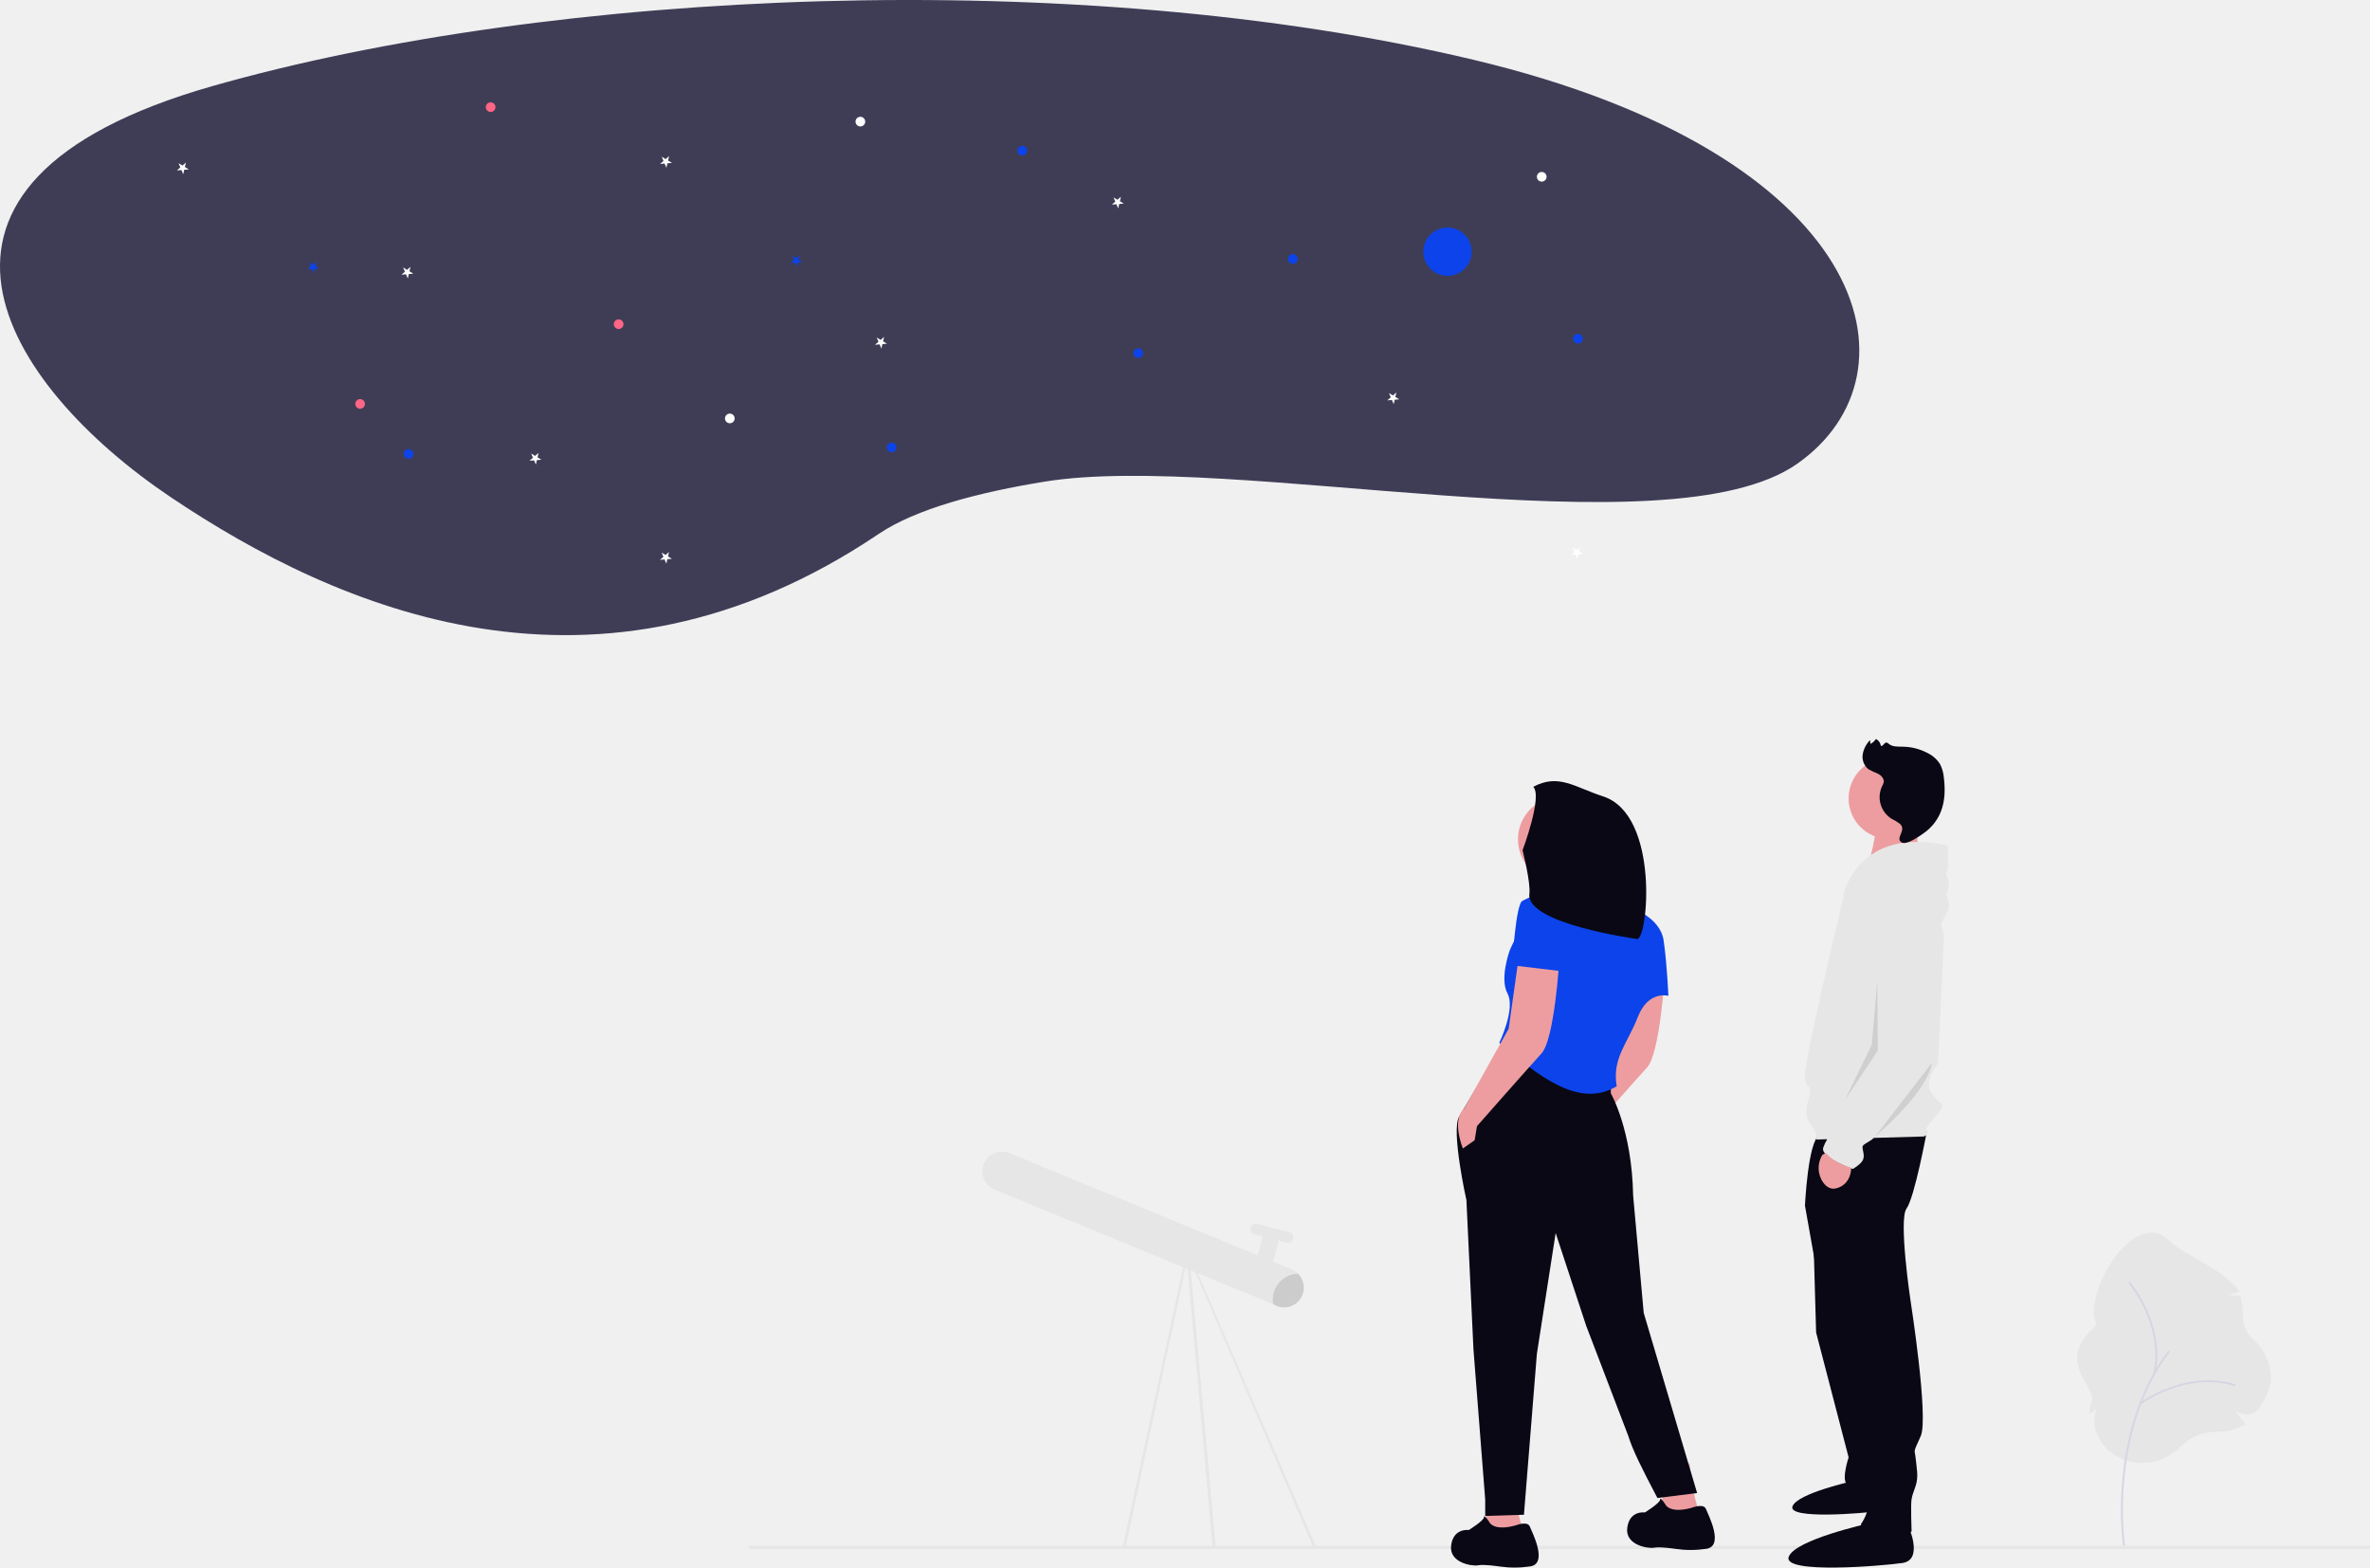
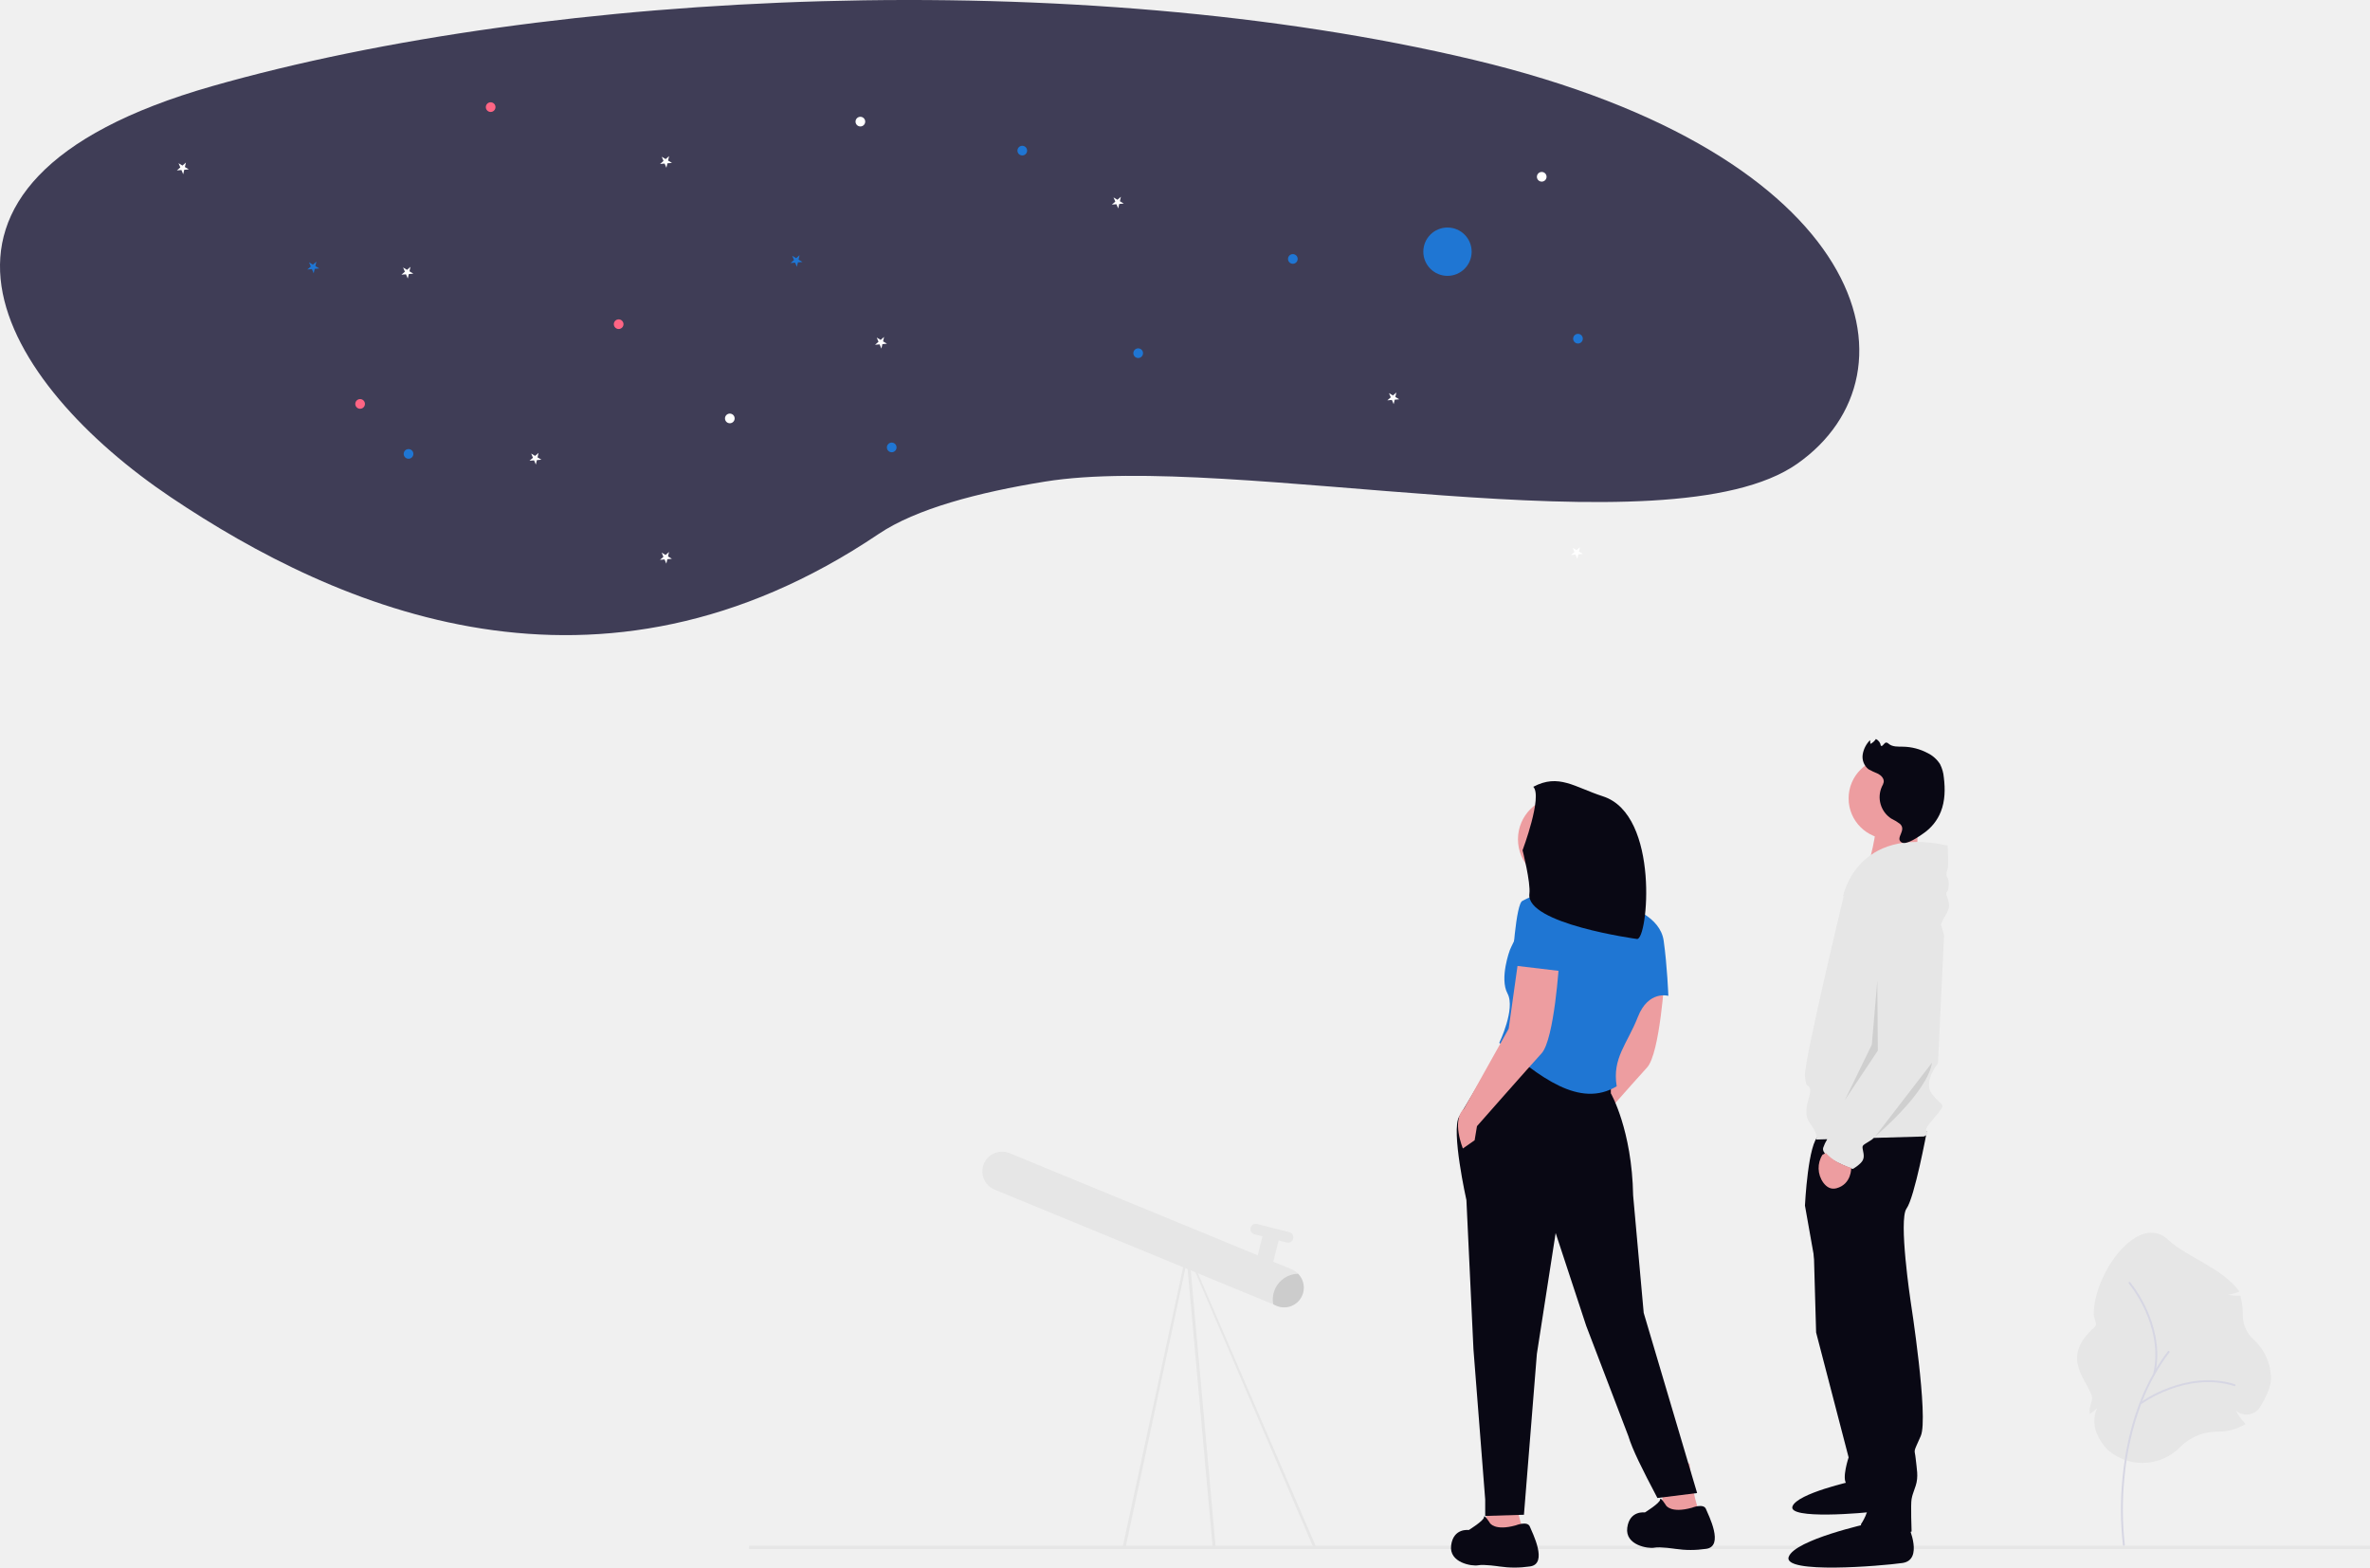
<svg xmlns="http://www.w3.org/2000/svg" width="960" height="634.965" viewBox="0 0 960 634.965" role="img" artist="Katerina Limpitsouni" source="https://undraw.co/">
  <g transform="translate(-98.144 -56.655)">
    <rect width="656.63" height="1.299" transform="translate(401.514 682.797)" fill="#e6e6e6" />
    <g transform="translate(822.572 347.924)">
      <g transform="translate(0 0)">
        <path d="M333.411,299.812l-.306,21.012-20.172.068s5.12-16.449,2.826-19.888S333.411,299.812,333.411,299.812Z" transform="translate(-281.02 -260.42)" fill="#ed9da0" />
        <path d="M343.674,594.882l1.231,43.189,13.166,50.6s-2.879,8.637-.821,10.7,11.517,5.759,11.517,5.759l-7.816-107.773Z" transform="translate(-333.692 -389.608)" fill="#090814" />
        <path d="M371.611,779.272s4.693,10.328-1.878,11.265-36.925,3.44-35.048-1.878,24.72-10.328,24.72-10.328Z" transform="translate(-333.052 -469.731)" fill="#090814" />
        <path d="M355.8,526.863s-4.936,26.736-8.228,31.263,1.648,37.43,1.648,37.43,7.4,47.3,4.113,54.707-2.469,4.936-2.056,9.05,1.231,7.4,0,11.11-1.231,3.291-1.646,5.347,0,13.163,0,13.163-17.687,6.17-20.568-2.879c0,0,4.114-5.759,2.879-10.283a54.778,54.778,0,0,1-2.056-13.983v-8.64L310.96,582.4l-4.525-25.5s1.231-25.914,5.759-28.382S355.8,526.863,355.8,526.863Z" transform="translate(-299.742 -359.843)" fill="#090814" />
        <path d="M364.434,810.092s6.17,13.574-2.469,14.808-48.539,4.525-46.069-2.469,32.5-13.574,32.5-13.574Z" transform="translate(-315.786 -483.063)" fill="#090814" />
        <circle cx="16.454" cy="16.454" r="16.454" transform="translate(24.375 15.667)" fill="#ed9da0" />
        <path d="M7.411,123.85a16.125,16.125,0,0,1,1.62-3.418l-4.5.127s1.231-1.646-2.469-6.582.82-11.518,0-13.984S.418,100.4.008,94.646s15.629-72.4,15.629-72.4.1-.126.284-.353l-.486.151S20.776-6.748,57.8,1.478c0,0,.411,8.228,0,9.46s-.821,2.468,0,3.7.411,5.348-.41,5.76,1.646,4.114.821,6.582a17.825,17.825,0,0,1-2.056,4.114c-.41.82-1.073,2.3-1.073,2.3l-.006-.013c.884,2.707,1.282,4.5,1.282,4.5l-2.468,51.83s-6.17,7.4-2.468,12.339,5.76,3.7,2.879,7.405-6.17,6.582-4.936,7.815-1.232,2.057-1.232,2.057L27.9,119.9a5.185,5.185,0,0,1-.748.659c-3.7,2.467-4.114,2.056-3.7,4.114s.821,3.7-.821,5.347a14.182,14.182,0,0,1-3.29,2.469S6.176,127.963,7.411,123.85Z" transform="translate(6.685 49.752)" fill="#e6e6e6" />
        <path d="M372.222,548s.182,6.6-5.989,8.248c-2.314.616-4.049-.559-5.315-2.271a10.1,10.1,0,0,1-.323-11.334l1.384-.646a18.891,18.891,0,0,0,4.254,3.447A33.413,33.413,0,0,0,372.222,548Z" transform="translate(-346.789 -366.196)" fill="#ed9da0" />
        <path d="M325.77,477.514,302.68,507.48S323.942,489.705,325.77,477.514Z" transform="translate(-267.607 -338.348)" opacity="0.1" />
        <path d="M111.52,359.249l.218,28.3-13.406,20.12L109.3,385.113Z" transform="translate(-75.518 -253.259)" opacity="0.1" />
        <path d="M30.792,29.662a21.727,21.727,0,0,0-4.094.565A10.362,10.362,0,0,1,15.622,22.5a5.929,5.929,0,0,0-.567-1.847c-.752-1.231-2.467-1.465-3.888-1.183a30.326,30.326,0,0,1-4.2,1.026,6.43,6.43,0,0,1-5.547-3.141A10.648,10.648,0,0,1,.059,10.918L1.126,12.04A5.419,5.419,0,0,0,1.61,9.1a3.42,3.42,0,0,1,3.239.824c.94.1.231-1.745.929-2.383a1.617,1.617,0,0,1,1.137-.213c2,.019,3.62-1.512,5.2-2.744A22.085,22.085,0,0,1,21.441.331a12.272,12.272,0,0,1,6.8.33,14.538,14.538,0,0,1,4.6,3.256c3.352,3.226,6.327,7.017,7.723,11.458a19.288,19.288,0,0,1,.1,11.184c-.567,1.9-2.261,8.4-4.744,8.55C32.8,35.3,34.672,29.891,30.792,29.662Z" transform="translate(39.891 0) rotate(38.991)" fill="#090814" />
      </g>
    </g>
    <g transform="translate(685.884 369.726)">
      <path d="M273.547,427.631l-4.28,30.437L251.2,490.407c-5.234,4.756-.478,16.17-.478,16.17l4.755-3.327.951-5.707s20.926-23.779,26.157-29.487,7.134-37.095,7.134-37.095Z" transform="translate(-203.152 -348.745)" fill="#ed9da0" />
      <path d="M229.908,715.054s-.951,10.938-.478,13.792,14.744-.478,14.744-.478c-2.378-4.756-3.805-19.023-3.805-19.023Z" transform="translate(-143.76 -429.759)" fill="#ed9da0" />
      <path d="M330.483,720.787s-1.427,15.221-.951,18.072,14.744-.478,14.744-.478c-2.378-4.756-3.805-19.023-3.805-19.023Z" transform="translate(-315.198 -432.638)" fill="#ed9da0" />
      <circle cx="17.298" cy="17.298" r="17.298" transform="translate(27.132 9.58)" fill="#ed9da0" />
      <path d="M256.2,372.392c2.854,3.805,1.427,10.463,1.427,10.463s29.01,33.77,34.242,33.77,4.28-23.78,4.28-23.78-7.611-9.034-11.892-10.94-11.89-22.352-11.89-22.352S253.347,368.587,256.2,372.392Z" transform="translate(-214.758 -329.166)" fill="#ed9da0" />
      <path d="M249.923,468.362l-18.616,31.271c-3.4,5.59,2.925,33.883,2.925,33.883l2.851,60.4,4.756,60.859v6.658l15.694-.477,5.234-65.139,7.609-48.985L282.741,584.4,299.8,629.024c1.746,5.69,5.457,13.093,11.792,25.138l16.089-2-21.638-72.987-4.28-47.556c-.478-26.632-9.034-41.375-9.034-41.375v-5.707Z" transform="translate(-227.98 -360.458)" fill="#090814" />
      <path d="M236,732.292s-2.378-3.805-2.378-2.378-6.184,5.235-6.184,5.235-6.183-.951-7.134,6.183,8.562,8.561,10.94,8.083,8.561.477,8.561.477a42.44,42.44,0,0,0,12.365,0c7.609-.951.951-13.792,0-16.17s-5.707-.477-5.707-.477C237.9,735.62,236,732.292,236,732.292Z" transform="translate(-148.901 -435.582)" fill="#090814" />
      <path d="M336.133,742.3s-2.378-3.8-2.378-2.378-6.183,5.234-6.183,5.234-6.183-.951-7.134,6.183,8.561,8.561,10.938,8.084,8.561.478,8.561.478a42.442,42.442,0,0,0,12.365,0c7.609-.951.951-13.792,0-16.17s-5.707-.477-5.707-.477C338.035,745.63,336.133,742.3,336.133,742.3Z" transform="translate(-320.371 -438.462)" fill="#090814" />
-       <path d="M275.668,390.415c-11.89-12.365-24.73,18.548-24.73,18.548s-4.28,11.414-.951,17.6-3.329,19.974-3.329,19.974c16.287,13.864,32.517,26.679,47.558,17.6-1.9-11.414,4.28-17.12,8.561-28.059s12.365-8.561,12.365-8.561-.478-12.365-1.9-22.352-14.266-13.737-14.266-13.737C296.644,395.6,287.558,402.779,275.668,390.415Z" transform="translate(-227.091 -337.203)" fill="#0c43ea" />
+       <path d="M275.668,390.415c-11.89-12.365-24.73,18.548-24.73,18.548s-4.28,11.414-.951,17.6-3.329,19.974-3.329,19.974c16.287,13.864,32.517,26.679,47.558,17.6-1.9-11.414,4.28-17.12,8.561-28.059s12.365-8.561,12.365-8.561-.478-12.365-1.9-22.352-14.266-13.737-14.266-13.737C296.644,395.6,287.558,402.779,275.668,390.415Z" transform="translate(-227.091 -337.203)" fill="#1f76d3" />
      <path d="M333.547,419.631l-4.28,30.437L311.2,482.407c-5.234,4.756-.478,16.17-.478,16.17l4.755-3.327.951-5.707s20.926-23.78,26.157-29.487,7.134-37.095,7.134-37.095Z" transform="translate(-305.899 -346.445)" fill="#ed9da0" />
-       <path d="M306.933,414.522l19.974,2.378s1.427-23.3-1.59-29.129-14.1.591-14.1.591C308.36,388.84,306.933,414.522,306.933,414.522Z" transform="translate(-282.136 -336.579)" fill="#0c43ea" />
+       <path d="M306.933,414.522l19.974,2.378s1.427-23.3-1.59-29.129-14.1.591-14.1.591C308.36,388.84,306.933,414.522,306.933,414.522Z" transform="translate(-282.136 -336.579)" fill="#1f76d3" />
      <path d="M0,5.957C4.925,8.418,4.269,31.678,4.269,31.678s7.423,11.274,8.354,15.779c2.473,12,47.15,3.108,47.15,3.108C64.21,49.766,52.292-.016,27.994.417,15.744.639,7.982-2.586,0,5.957Z" transform="translate(35.271 0) rotate(19)" fill="#090814" />
    </g>
    <path d="M942.067,279.759c-52.37,36.763-229.153-5.022-304.7,7.219-26.931,4.348-52.237,11.008-67.37,21.207-113.812,76.7-219.244,30.471-286.735-14.876S162.275,166.089,300.04,126.8s350.5-48.9,511-10.655S994.437,243,942.067,279.759Z" transform="translate(-115.937 -35.25)" fill="#3f3d56" />
    <g transform="translate(496.049 523.149)">
      <path d="M403.77,669.81a.654.654,0,0,0,.581-.269L429.77,550.849l50.913,118.788a.843.843,0,0,0,.854.1c.279-.125.35-.373.157-.555l-51.6-119.439a.8.8,0,0,0-.589-.169.617.617,0,0,0-.5.266L403.189,669.281a.288.288,0,0,0,.081.361A.757.757,0,0,0,403.77,669.81Z" transform="translate(-346.397 -508.863)" fill="#e6e6e6" />
      <path d="M451.218,669.81a.789.789,0,0,0,.465-.137.313.313,0,0,0,.144-.318L441.074,549.916c-.048-.218-.359-.37-.7-.338s-.569.233-.521.451l10.753,119.439A.59.59,0,0,0,451.218,669.81Z" transform="translate(-357.278 -508.863)" fill="#e6e6e6" />
      <path d="M408.113,519.022a7.992,7.992,0,0,0,3.362,8.639,7.764,7.764,0,0,0,1.341.709l114.18,47a7.994,7.994,0,0,0,10.43-4.345,7.984,7.984,0,0,0-4.347-10.424l-114.18-47a.41.41,0,0,0-.082-.027,7.983,7.983,0,0,0-10.7,5.448Z" transform="translate(-407.869 -513.003)" fill="#e6e6e6" />
      <path d="M3.379,15.972h0a3.379,3.379,0,0,0,3.379-3.379V3.379A3.379,3.379,0,0,0,3.379,0h0A3.379,3.379,0,0,0,0,3.379v9.215a3.379,3.379,0,0,0,3.379,3.379Z" transform="translate(116.863 48.456) rotate(-165.73)" fill="#e6e6e6" />
      <path d="M2.15,4.3H15.665a2.15,2.15,0,0,0,2.15-2.15h0A2.15,2.15,0,0,0,15.665,0H2.15A2.15,2.15,0,0,0,0,2.15H0A2.15,2.15,0,0,0,2.15,4.3Z" transform="translate(125.396 37.321) rotate(-165.73)" fill="#e6e6e6" />
      <path d="M419.57,566.574a7.992,7.992,0,0,0-1.529-9.143,10.439,10.439,0,0,0-9.172,5.857,10.327,10.327,0,0,0-.888,6.437,7.983,7.983,0,0,0,11.59-3.151Z" transform="translate(-290.15 -507.974)" fill="#ccc" />
    </g>
-     <ellipse cx="9.788" cy="9.788" rx="9.788" ry="9.788" transform="translate(674.68 148.818)" fill="#0c43ea" />
-     <ellipse cx="1.958" cy="1.958" rx="1.958" ry="1.958" transform="translate(557.225 197.758)" fill="#0c43ea" />
-     <ellipse cx="1.958" cy="1.958" rx="1.958" ry="1.958" transform="translate(457.388 235.931)" fill="#0c43ea" />
+     <ellipse cx="9.788" cy="9.788" rx="9.788" ry="9.788" transform="translate(674.68 148.818)" fill="#1f76d3" />
+     <ellipse cx="1.958" cy="1.958" rx="1.958" ry="1.958" transform="translate(557.225 197.758)" fill="#1f76d3" />
+     <ellipse cx="1.958" cy="1.958" rx="1.958" ry="1.958" transform="translate(457.388 235.931)" fill="#1f76d3" />
    <ellipse cx="1.958" cy="1.958" rx="1.958" ry="1.958" transform="translate(346.784 186.013)" fill="#ff6584" />
    <ellipse cx="1.958" cy="1.958" rx="1.958" ry="1.958" transform="translate(720.684 126.306)" fill="#fff" />
-     <ellipse cx="1.958" cy="1.958" rx="1.958" ry="1.958" transform="translate(619.868 159.585)" fill="#0c43ea" />
-     <ellipse cx="1.958" cy="1.958" rx="1.958" ry="1.958" transform="translate(735.366 191.885)" fill="#0c43ea" />
+     <ellipse cx="1.958" cy="1.958" rx="1.958" ry="1.958" transform="translate(619.868 159.585)" fill="#1f76d3" />
+     <ellipse cx="1.958" cy="1.958" rx="1.958" ry="1.958" transform="translate(735.366 191.885)" fill="#1f76d3" />
    <ellipse cx="1.958" cy="1.958" rx="1.958" ry="1.958" transform="translate(391.809 224.185)" fill="#fff" />
    <ellipse cx="1.958" cy="1.958" rx="1.958" ry="1.958" transform="translate(242.053 218.313)" fill="#ff6584" />
    <path d="M243.451,134.847l-1.846.161-.417,1.806-.724-1.706-1.846.161,1.4-1.216-.724-1.706,1.589.954,1.4-1.216-.417,1.806Z" transform="translate(74.007 108.021)" fill="#fff" />
    <path d="M484.451,28.847l-1.846.161-.417,1.806-.724-1.706-1.846.161,1.4-1.216-.724-1.706,1.589.954,1.4-1.216-.417,1.806Z" transform="translate(68.897 110.268)" fill="#fff" />
    <path d="M598.451,109.847l-1.846.161-.417,1.806-.724-1.706-1.846.162,1.4-1.216-.724-1.706,1.589.954,1.4-1.216-.417,1.806Z" transform="translate(66.479 108.551)" fill="#fff" />
    <path d="M386.451,86.847l-1.846.161-.417,1.806-.724-1.706-1.846.162,1.4-1.216-.724-1.706,1.589.954,1.4-1.216-.417,1.806Z" transform="translate(70.975 109.038)" fill="#fff" />
    <path d="M297.451,175.847l-1.846.161-.417,1.806-.724-1.706-1.846.161,1.4-1.216-.724-1.706,1.589.954,1.4-1.216-.417,1.806Z" transform="translate(72.862 107.151)" fill="#fff" />
    <path d="M674.451,173.847l-1.846.161-.417,1.806-.724-1.706-1.846.161,1.4-1.216-.724-1.706,1.588.954,1.4-1.216-.417,1.806Z" transform="translate(64.868 107.194)" fill="#fff" />
    <path d="M190.451,57.847l-1.846.161-.417,1.806-.724-1.706-1.846.161,1.4-1.216-.724-1.706,1.589.954,1.4-1.216-.417,1.806Z" transform="translate(75.131 109.654)" fill="#fff" />
    <g transform="translate(939.483 555.98)">
      <path d="M834.17,512.9a21.423,21.423,0,0,1-13.923-5.141,20.014,20.014,0,0,1-4.1-5.725,13.092,13.092,0,0,1-.415-11.3,15.025,15.025,0,0,1-2.481,2.035l-.453.3-.026-.544c-.017-.354-.026-.706-.026-1.048,0-2.013,1.522-4.055.82-5.916-2.959-7.841-12.345-15.634,1.258-27.77,1.258-1.123-.423-3.367-.423-5.066,0-16.646,18.086-41.615,30.194-30.188,7.067,6.67,21.791,11.409,28.666,20.687l.091.275-.268.109a16.178,16.178,0,0,1-4.3,1.143,20.5,20.5,0,0,0,4.794.4l.249-.009.061.242a30.329,30.329,0,0,1,.9,7.338v.267a13.371,13.371,0,0,0,4.417,9.97,21.472,21.472,0,0,1,7.005,15.845c0,3.529-2.4,8.161-4.41,11.426a6.461,6.461,0,0,1-4.743,3.038,6.309,6.309,0,0,1-5.092-1.645,20.865,20.865,0,0,0,3.68,5.21l.275.283-.341.2a21.408,21.408,0,0,1-10.792,2.914h-.222a20.9,20.9,0,0,0-14.992,6.119A21.586,21.586,0,0,1,834.17,512.9Z" transform="translate(-807.653 -419.644)" fill="#e6e6e6" />
      <path d="M1.16,106.88a.385.385,0,0,1-.381-.331A129.051,129.051,0,0,1,.6,79.5C1.7,67.769,4.808,51.764,13.081,37.083c2.265-9.968-.5-19.278-3.24-25.367A52.231,52.231,0,0,0,3.159.634a.386.386,0,0,1,.589-.5,53.139,53.139,0,0,1,6.8,11.263c2.589,5.751,5.2,14.332,3.709,23.67a77.256,77.256,0,0,1,4.739-6.993.385.385,0,0,1,.613.467,77.309,77.309,0,0,0-5.8,8.82c-.023.1-.047.2-.071.3a.384.384,0,0,1-.252.275A88.406,88.406,0,0,0,8.615,48.275a53.125,53.125,0,0,1,11.079-5.538c6.468-2.368,16.3-4.515,26.428-1.292a.385.385,0,1,1-.234.735c-9.918-3.156-19.574-1.046-25.93,1.281A52.2,52.2,0,0,0,8.424,49.327.385.385,0,0,1,8.2,49.4h-.02A115.86,115.86,0,0,0,1.366,79.574a128.161,128.161,0,0,0,.176,26.866.386.386,0,0,1-.38.439Z" transform="translate(17.803 19.937)" fill="#d6d6e3" />
    </g>
-     <ellipse cx="1.958" cy="1.958" rx="1.958" ry="1.958" transform="translate(510.27 115.706)" fill="#0c43ea" />
+     <ellipse cx="1.958" cy="1.958" rx="1.958" ry="1.958" transform="translate(510.27 115.706)" fill="#1f76d3" />
    <ellipse cx="1.958" cy="1.958" rx="1.958" ry="1.958" transform="translate(444.691 103.96)" fill="#fff" />
    <ellipse cx="1.958" cy="1.958" rx="1.958" ry="1.958" transform="translate(294.935 98.088)" fill="#ff6584" />
    <path d="M243.451,134.847l-1.846.161-.417,1.806-.724-1.706-1.846.161,1.4-1.216-.724-1.706,1.589.954,1.4-1.216-.417,1.806Z" transform="translate(126.89 -12.204)" fill="#fff" />
-     <path d="M297.451,175.847l-1.846.161-.417,1.806-.724-1.706-1.846.161,1.4-1.216-.724-1.706,1.589.954,1.4-1.216-.417,1.806Z" transform="translate(125.745 -13.074)" fill="#0c43ea" />
-     <ellipse cx="1.958" cy="1.958" rx="1.958" ry="1.958" transform="translate(261.667 238.556)" fill="#0c43ea" />
+     <path d="M297.451,175.847l-1.846.161-.417,1.806-.724-1.706-1.846.161,1.4-1.216-.724-1.706,1.589.954,1.4-1.216-.417,1.806Z" transform="translate(125.745 -13.074)" fill="#1f76d3" />
+     <ellipse cx="1.958" cy="1.958" rx="1.958" ry="1.958" transform="translate(261.667 238.556)" fill="#1f76d3" />
    <path d="M243.451,134.847l-1.846.161-.417,1.806-.724-1.706-1.846.161,1.4-1.216-.724-1.706,1.589.954,1.4-1.216-.417,1.806Z" transform="translate(-68.831 -9.58)" fill="#fff" />
-     <path d="M297.451,175.847l-1.846.161-.417,1.806-.724-1.706-1.846.161,1.4-1.216-.724-1.706,1.589.954,1.4-1.216-.417,1.806Z" transform="translate(-69.976 -10.45)" fill="#0c43ea" />
+     <path d="M297.451,175.847l-1.846.161-.417,1.806-.724-1.706-1.846.161,1.4-1.216-.724-1.706,1.589.954,1.4-1.216-.417,1.806Z" transform="translate(-69.976 -10.45)" fill="#1f76d3" />
  </g>
</svg>
